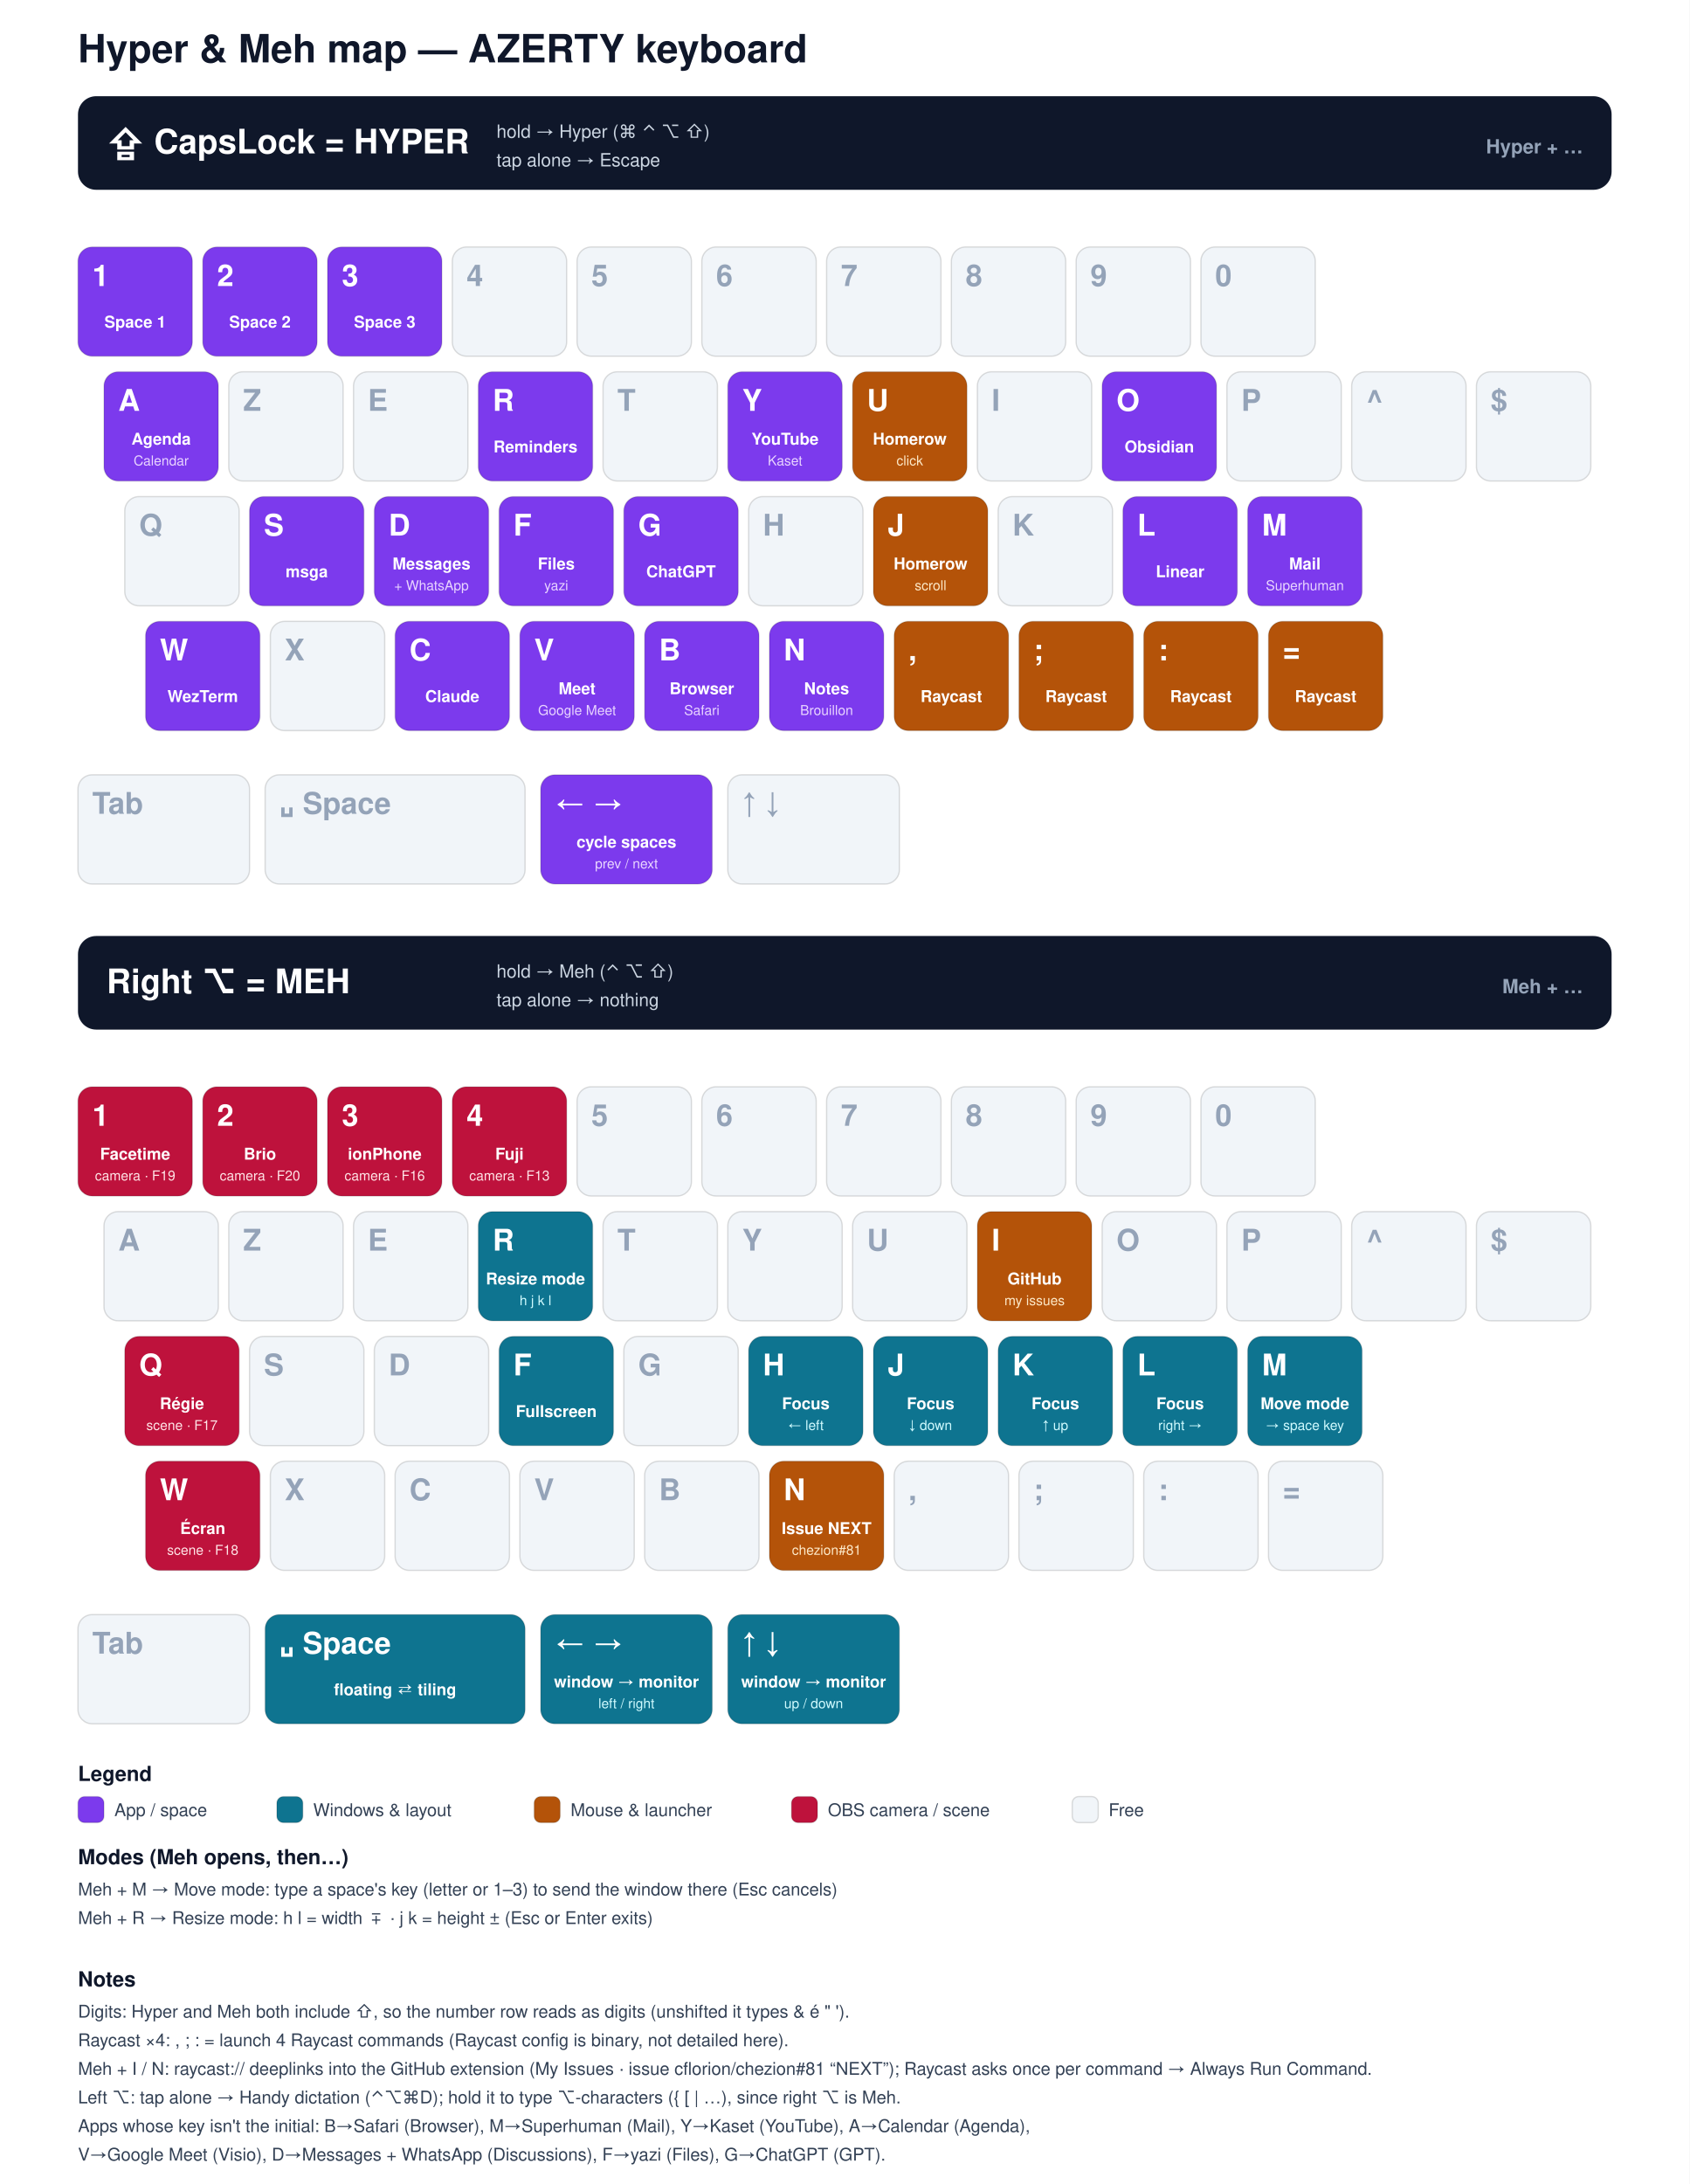
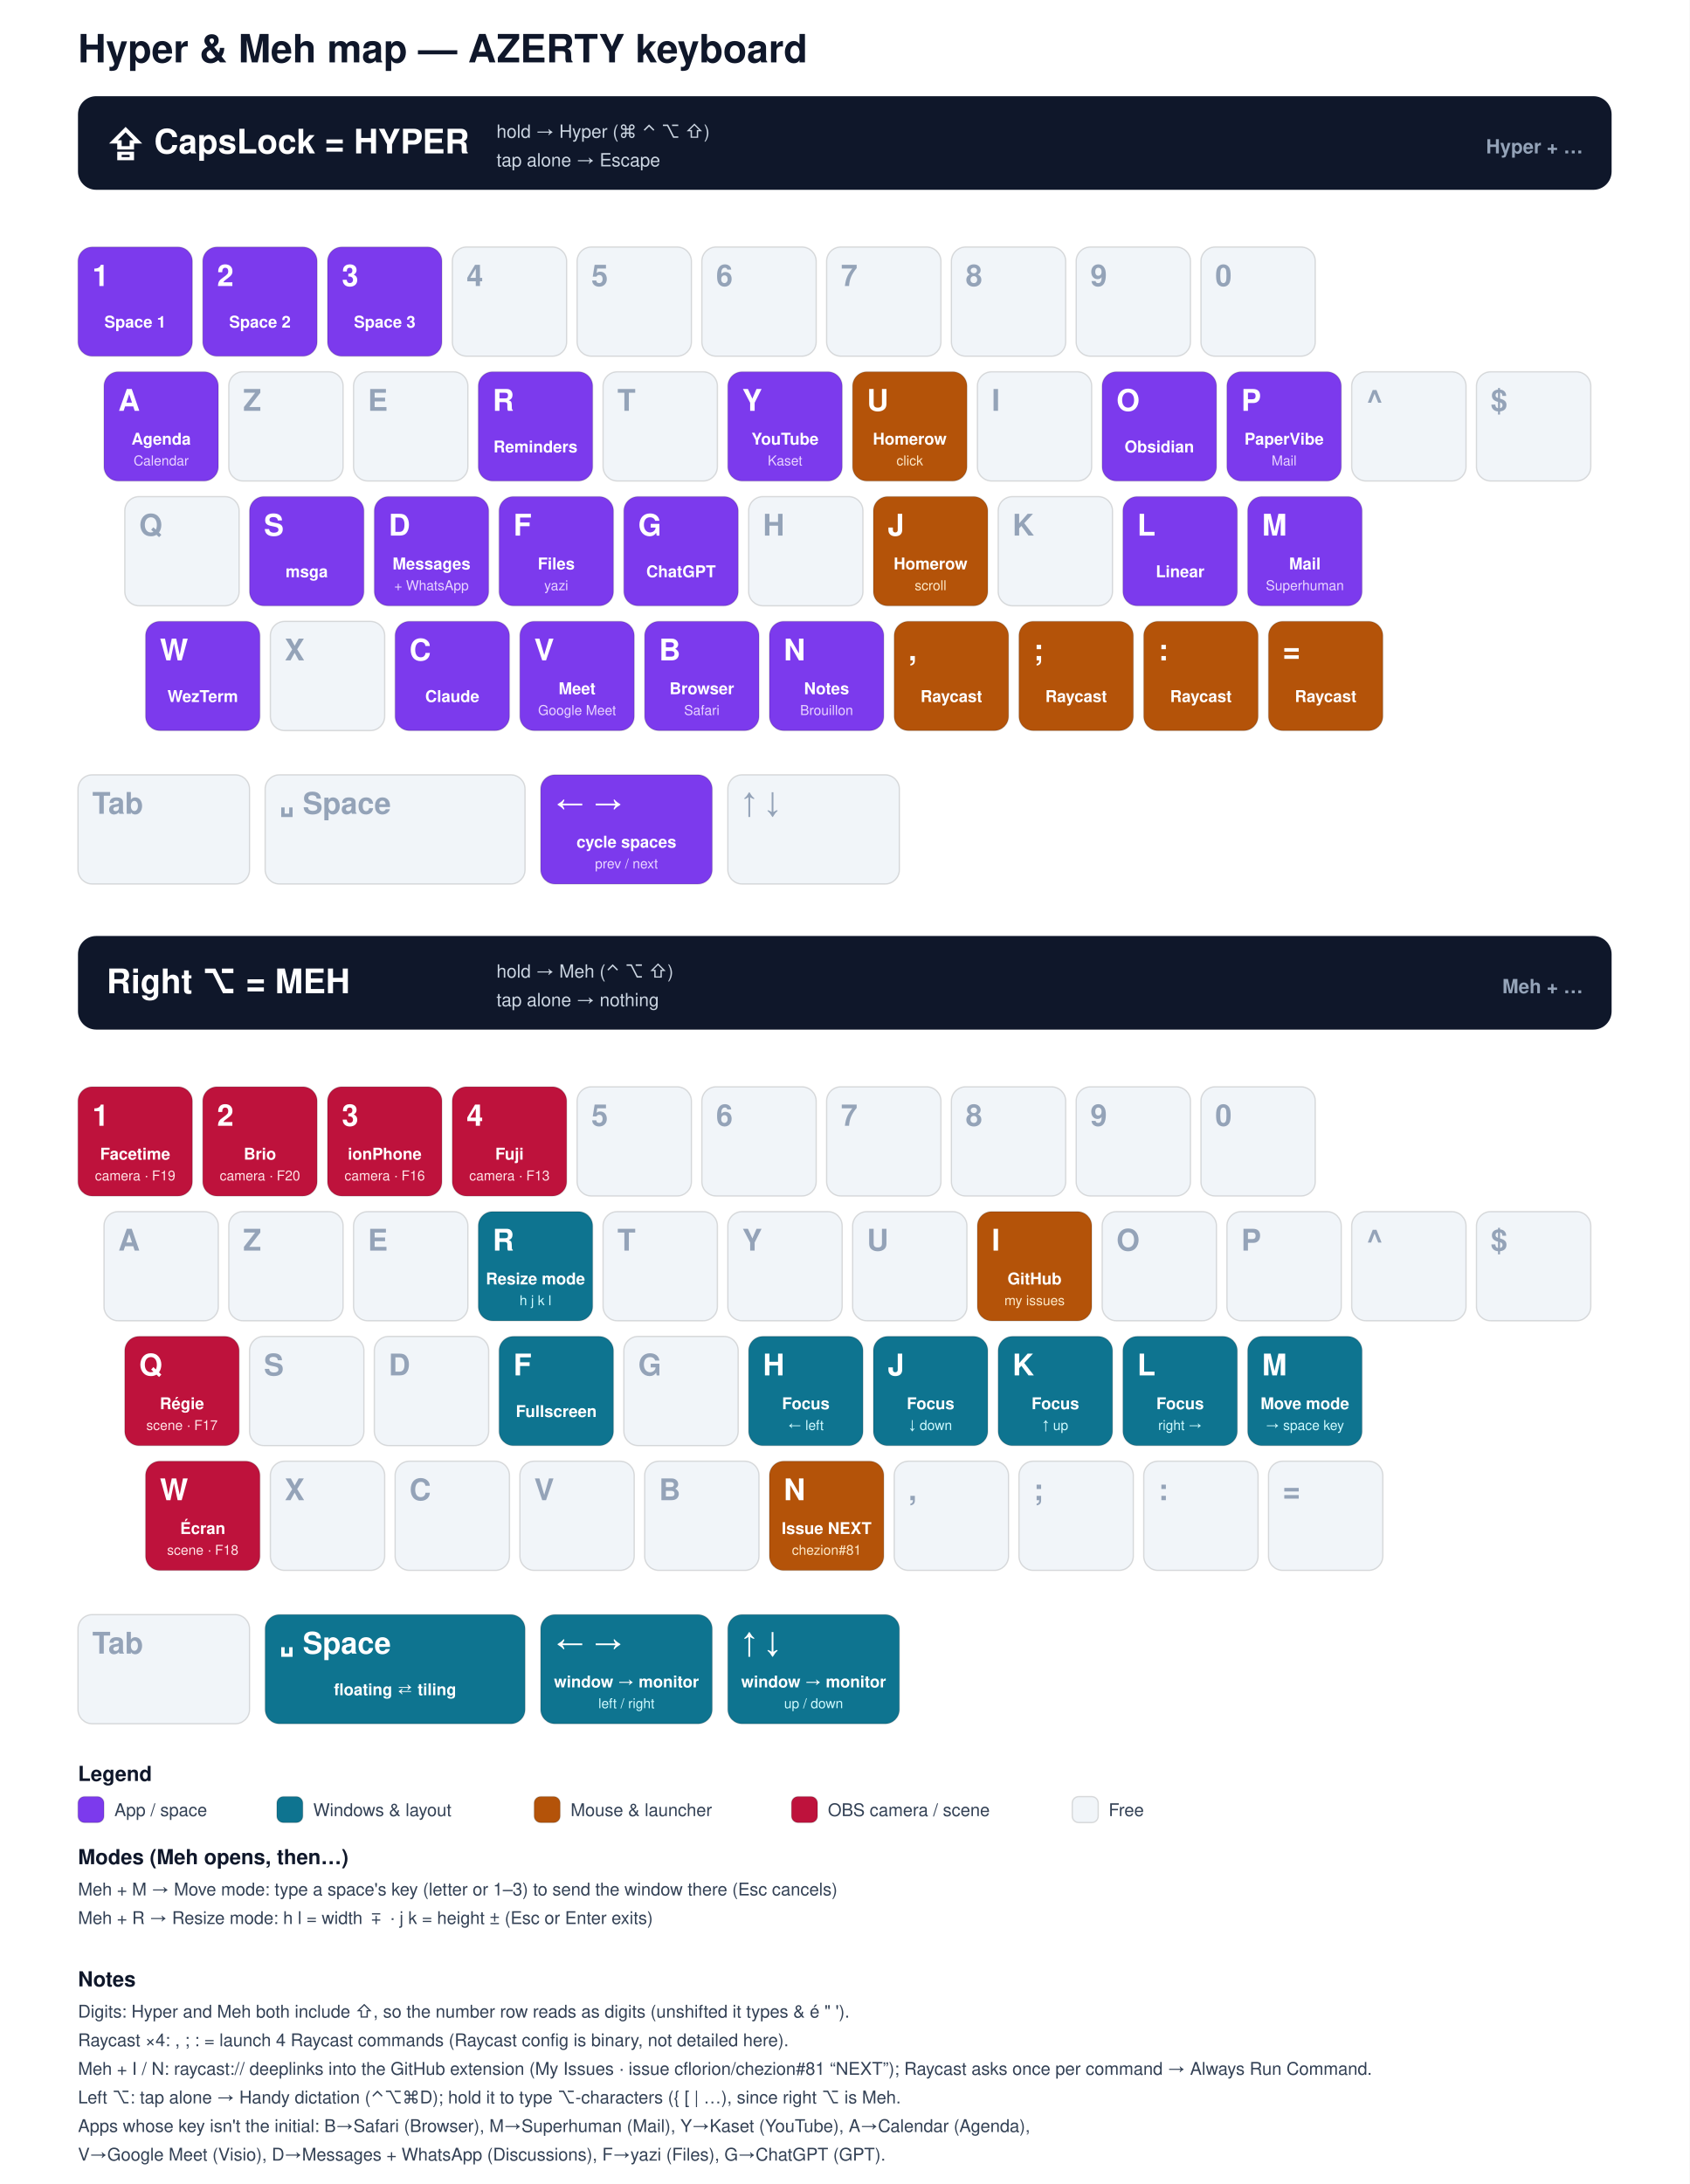
<svg xmlns="http://www.w3.org/2000/svg" width="1300" height="1680" viewBox="0 0 1300 1680" font-family="-apple-system, Helvetica, Arial, sans-serif">
  <rect width="1300" height="1680" fill="#ffffff" />
  <text x="60" y="48" font-size="30" font-weight="800" fill="#0f172a">Hyper &amp; Meh map — AZERTY keyboard</text>
  <rect x="60" y="74" width="1180" height="72" rx="14" fill="#0f172a" />
  <text x="82" y="118" font-size="26" font-weight="800" fill="#ffffff">⇪ CapsLock = HYPER</text>
  <text x="382" y="106" font-size="14" fill="#cbd5e1">hold → Hyper (⌘ ⌃ ⌥ ⇧)</text>
  <text x="382" y="128" font-size="14" fill="#cbd5e1">tap alone → Escape</text>
  <text x="1218" y="118" font-size="15" font-weight="600" text-anchor="end" fill="#94a3b8">Hyper + …</text>
  <g>
    <rect x="60" y="190" width="88" height="84" rx="11" fill="#7c3aed" stroke="#00000022" stroke-width="1" />
    <text x="71" y="220" font-size="23" font-weight="700" fill="#ffffff">1</text>
    <text x="104.0" y="252" font-size="12.5" font-weight="600" text-anchor="middle" fill="#ffffff">Space 1</text>
  </g>
  <g>
    <rect x="156" y="190" width="88" height="84" rx="11" fill="#7c3aed" stroke="#00000022" stroke-width="1" />
    <text x="167" y="220" font-size="23" font-weight="700" fill="#ffffff">2</text>
    <text x="200.0" y="252" font-size="12.5" font-weight="600" text-anchor="middle" fill="#ffffff">Space 2</text>
  </g>
  <g>
    <rect x="252" y="190" width="88" height="84" rx="11" fill="#7c3aed" stroke="#00000022" stroke-width="1" />
    <text x="263" y="220" font-size="23" font-weight="700" fill="#ffffff">3</text>
    <text x="296.0" y="252" font-size="12.5" font-weight="600" text-anchor="middle" fill="#ffffff">Space 3</text>
  </g>
  <g>
    <rect x="348" y="190" width="88" height="84" rx="11" fill="#f1f5f9" stroke="#00000022" stroke-width="1" />
    <text x="359" y="220" font-size="23" font-weight="700" fill="#94a3b8">4</text>
  </g>
  <g>
    <rect x="444" y="190" width="88" height="84" rx="11" fill="#f1f5f9" stroke="#00000022" stroke-width="1" />
    <text x="455" y="220" font-size="23" font-weight="700" fill="#94a3b8">5</text>
  </g>
  <g>
    <rect x="540" y="190" width="88" height="84" rx="11" fill="#f1f5f9" stroke="#00000022" stroke-width="1" />
    <text x="551" y="220" font-size="23" font-weight="700" fill="#94a3b8">6</text>
  </g>
  <g>
    <rect x="636" y="190" width="88" height="84" rx="11" fill="#f1f5f9" stroke="#00000022" stroke-width="1" />
    <text x="647" y="220" font-size="23" font-weight="700" fill="#94a3b8">7</text>
  </g>
  <g>
    <rect x="732" y="190" width="88" height="84" rx="11" fill="#f1f5f9" stroke="#00000022" stroke-width="1" />
    <text x="743" y="220" font-size="23" font-weight="700" fill="#94a3b8">8</text>
  </g>
  <g>
    <rect x="828" y="190" width="88" height="84" rx="11" fill="#f1f5f9" stroke="#00000022" stroke-width="1" />
    <text x="839" y="220" font-size="23" font-weight="700" fill="#94a3b8">9</text>
  </g>
  <g>
    <rect x="924" y="190" width="88" height="84" rx="11" fill="#f1f5f9" stroke="#00000022" stroke-width="1" />
    <text x="935" y="220" font-size="23" font-weight="700" fill="#94a3b8">0</text>
  </g>
  <g>
    <rect x="80" y="286" width="88" height="84" rx="11" fill="#7c3aed" stroke="#00000022" stroke-width="1" />
    <text x="91" y="316" font-size="23" font-weight="700" fill="#ffffff">A</text>
    <text x="124.0" y="342" font-size="12.5" font-weight="600" text-anchor="middle" fill="#ffffff">Agenda</text>
    <text x="124.0" y="358" font-size="10.5" text-anchor="middle" fill="#e9d5ff">Calendar</text>
  </g>
  <g>
    <rect x="176" y="286" width="88" height="84" rx="11" fill="#f1f5f9" stroke="#00000022" stroke-width="1" />
    <text x="187" y="316" font-size="23" font-weight="700" fill="#94a3b8">Z</text>
  </g>
  <g>
    <rect x="272" y="286" width="88" height="84" rx="11" fill="#f1f5f9" stroke="#00000022" stroke-width="1" />
    <text x="283" y="316" font-size="23" font-weight="700" fill="#94a3b8">E</text>
  </g>
  <g>
    <rect x="368" y="286" width="88" height="84" rx="11" fill="#7c3aed" stroke="#00000022" stroke-width="1" />
    <text x="379" y="316" font-size="23" font-weight="700" fill="#ffffff">R</text>
    <text x="412.0" y="348" font-size="12.5" font-weight="600" text-anchor="middle" fill="#ffffff">Reminders</text>
  </g>
  <g>
    <rect x="464" y="286" width="88" height="84" rx="11" fill="#f1f5f9" stroke="#00000022" stroke-width="1" />
    <text x="475" y="316" font-size="23" font-weight="700" fill="#94a3b8">T</text>
  </g>
  <g>
    <rect x="560" y="286" width="88" height="84" rx="11" fill="#7c3aed" stroke="#00000022" stroke-width="1" />
    <text x="571" y="316" font-size="23" font-weight="700" fill="#ffffff">Y</text>
    <text x="604.0" y="342" font-size="12.5" font-weight="600" text-anchor="middle" fill="#ffffff">YouTube</text>
    <text x="604.0" y="358" font-size="10.5" text-anchor="middle" fill="#e9d5ff">Kaset</text>
  </g>
  <g>
    <rect x="656" y="286" width="88" height="84" rx="11" fill="#b45309" stroke="#00000022" stroke-width="1" />
    <text x="667" y="316" font-size="23" font-weight="700" fill="#ffffff">U</text>
    <text x="700.0" y="342" font-size="12.5" font-weight="600" text-anchor="middle" fill="#ffffff">Homerow</text>
    <text x="700.0" y="358" font-size="10.5" text-anchor="middle" fill="#fde9c8">click</text>
  </g>
  <g>
    <rect x="752" y="286" width="88" height="84" rx="11" fill="#f1f5f9" stroke="#00000022" stroke-width="1" />
    <text x="763" y="316" font-size="23" font-weight="700" fill="#94a3b8">I</text>
  </g>
  <g>
    <rect x="848" y="286" width="88" height="84" rx="11" fill="#7c3aed" stroke="#00000022" stroke-width="1" />
    <text x="859" y="316" font-size="23" font-weight="700" fill="#ffffff">O</text>
    <text x="892.0" y="348" font-size="12.5" font-weight="600" text-anchor="middle" fill="#ffffff">Obsidian</text>
  </g>
  <g>
-     <rect x="944" y="286" width="88" height="84" rx="11" fill="#f1f5f9" stroke="#00000022" stroke-width="1" />
-     <text x="955" y="316" font-size="23" font-weight="700" fill="#94a3b8">P</text>
+     <rect x="944" y="286" width="88" height="84" rx="11" fill="#7c3aed" stroke="#00000022" stroke-width="1" />
+     <text x="955" y="316" font-size="23" font-weight="700" fill="#ffffff">P</text>
+     <text x="988.0" y="342" font-size="12.5" font-weight="600" text-anchor="middle" fill="#ffffff">PaperVibe</text>
+     <text x="988.0" y="358" font-size="10.5" text-anchor="middle" fill="#e9d5ff">Mail</text>
  </g>
  <g>
    <rect x="1040" y="286" width="88" height="84" rx="11" fill="#f1f5f9" stroke="#00000022" stroke-width="1" />
    <text x="1051" y="316" font-size="23" font-weight="700" fill="#94a3b8">^</text>
  </g>
  <g>
    <rect x="1136" y="286" width="88" height="84" rx="11" fill="#f1f5f9" stroke="#00000022" stroke-width="1" />
    <text x="1147" y="316" font-size="23" font-weight="700" fill="#94a3b8">$</text>
  </g>
  <g>
    <rect x="96" y="382" width="88" height="84" rx="11" fill="#f1f5f9" stroke="#00000022" stroke-width="1" />
    <text x="107" y="412" font-size="23" font-weight="700" fill="#94a3b8">Q</text>
  </g>
  <g>
    <rect x="192" y="382" width="88" height="84" rx="11" fill="#7c3aed" stroke="#00000022" stroke-width="1" />
    <text x="203" y="412" font-size="23" font-weight="700" fill="#ffffff">S</text>
    <text x="236.0" y="444" font-size="12.5" font-weight="600" text-anchor="middle" fill="#ffffff">msga</text>
  </g>
  <g>
    <rect x="288" y="382" width="88" height="84" rx="11" fill="#7c3aed" stroke="#00000022" stroke-width="1" />
    <text x="299" y="412" font-size="23" font-weight="700" fill="#ffffff">D</text>
    <text x="332.0" y="438" font-size="12.5" font-weight="600" text-anchor="middle" fill="#ffffff">Messages</text>
    <text x="332.0" y="454" font-size="10.5" text-anchor="middle" fill="#e9d5ff">+ WhatsApp</text>
  </g>
  <g>
    <rect x="384" y="382" width="88" height="84" rx="11" fill="#7c3aed" stroke="#00000022" stroke-width="1" />
    <text x="395" y="412" font-size="23" font-weight="700" fill="#ffffff">F</text>
    <text x="428.0" y="438" font-size="12.5" font-weight="600" text-anchor="middle" fill="#ffffff">Files</text>
    <text x="428.0" y="454" font-size="10.5" text-anchor="middle" fill="#e9d5ff">yazi</text>
  </g>
  <g>
    <rect x="480" y="382" width="88" height="84" rx="11" fill="#7c3aed" stroke="#00000022" stroke-width="1" />
    <text x="491" y="412" font-size="23" font-weight="700" fill="#ffffff">G</text>
    <text x="524.0" y="444" font-size="12.5" font-weight="600" text-anchor="middle" fill="#ffffff">ChatGPT</text>
  </g>
  <g>
    <rect x="576" y="382" width="88" height="84" rx="11" fill="#f1f5f9" stroke="#00000022" stroke-width="1" />
    <text x="587" y="412" font-size="23" font-weight="700" fill="#94a3b8">H</text>
  </g>
  <g>
    <rect x="672" y="382" width="88" height="84" rx="11" fill="#b45309" stroke="#00000022" stroke-width="1" />
    <text x="683" y="412" font-size="23" font-weight="700" fill="#ffffff">J</text>
    <text x="716.0" y="438" font-size="12.5" font-weight="600" text-anchor="middle" fill="#ffffff">Homerow</text>
    <text x="716.0" y="454" font-size="10.5" text-anchor="middle" fill="#fde9c8">scroll</text>
  </g>
  <g>
    <rect x="768" y="382" width="88" height="84" rx="11" fill="#f1f5f9" stroke="#00000022" stroke-width="1" />
    <text x="779" y="412" font-size="23" font-weight="700" fill="#94a3b8">K</text>
  </g>
  <g>
    <rect x="864" y="382" width="88" height="84" rx="11" fill="#7c3aed" stroke="#00000022" stroke-width="1" />
    <text x="875" y="412" font-size="23" font-weight="700" fill="#ffffff">L</text>
    <text x="908.0" y="444" font-size="12.5" font-weight="600" text-anchor="middle" fill="#ffffff">Linear</text>
  </g>
  <g>
    <rect x="960" y="382" width="88" height="84" rx="11" fill="#7c3aed" stroke="#00000022" stroke-width="1" />
    <text x="971" y="412" font-size="23" font-weight="700" fill="#ffffff">M</text>
    <text x="1004.0" y="438" font-size="12.5" font-weight="600" text-anchor="middle" fill="#ffffff">Mail</text>
    <text x="1004.0" y="454" font-size="10.5" text-anchor="middle" fill="#e9d5ff">Superhuman</text>
  </g>
  <g>
    <rect x="112" y="478" width="88" height="84" rx="11" fill="#7c3aed" stroke="#00000022" stroke-width="1" />
    <text x="123" y="508" font-size="23" font-weight="700" fill="#ffffff">W</text>
    <text x="156.0" y="540" font-size="12.5" font-weight="600" text-anchor="middle" fill="#ffffff">WezTerm</text>
  </g>
  <g>
    <rect x="208" y="478" width="88" height="84" rx="11" fill="#f1f5f9" stroke="#00000022" stroke-width="1" />
    <text x="219" y="508" font-size="23" font-weight="700" fill="#94a3b8">X</text>
  </g>
  <g>
    <rect x="304" y="478" width="88" height="84" rx="11" fill="#7c3aed" stroke="#00000022" stroke-width="1" />
    <text x="315" y="508" font-size="23" font-weight="700" fill="#ffffff">C</text>
    <text x="348.0" y="540" font-size="12.5" font-weight="600" text-anchor="middle" fill="#ffffff">Claude</text>
  </g>
  <g>
    <rect x="400" y="478" width="88" height="84" rx="11" fill="#7c3aed" stroke="#00000022" stroke-width="1" />
    <text x="411" y="508" font-size="23" font-weight="700" fill="#ffffff">V</text>
    <text x="444.0" y="534" font-size="12.5" font-weight="600" text-anchor="middle" fill="#ffffff">Meet</text>
    <text x="444.0" y="550" font-size="10.5" text-anchor="middle" fill="#e9d5ff">Google Meet</text>
  </g>
  <g>
    <rect x="496" y="478" width="88" height="84" rx="11" fill="#7c3aed" stroke="#00000022" stroke-width="1" />
    <text x="507" y="508" font-size="23" font-weight="700" fill="#ffffff">B</text>
    <text x="540.0" y="534" font-size="12.5" font-weight="600" text-anchor="middle" fill="#ffffff">Browser</text>
    <text x="540.0" y="550" font-size="10.5" text-anchor="middle" fill="#e9d5ff">Safari</text>
  </g>
  <g>
    <rect x="592" y="478" width="88" height="84" rx="11" fill="#7c3aed" stroke="#00000022" stroke-width="1" />
    <text x="603" y="508" font-size="23" font-weight="700" fill="#ffffff">N</text>
    <text x="636.0" y="534" font-size="12.5" font-weight="600" text-anchor="middle" fill="#ffffff">Notes</text>
    <text x="636.0" y="550" font-size="10.5" text-anchor="middle" fill="#e9d5ff">Brouillon</text>
  </g>
  <g>
    <rect x="688" y="478" width="88" height="84" rx="11" fill="#b45309" stroke="#00000022" stroke-width="1" />
    <text x="699" y="508" font-size="23" font-weight="700" fill="#ffffff">,</text>
    <text x="732.0" y="540" font-size="12.5" font-weight="600" text-anchor="middle" fill="#ffffff">Raycast</text>
  </g>
  <g>
    <rect x="784" y="478" width="88" height="84" rx="11" fill="#b45309" stroke="#00000022" stroke-width="1" />
    <text x="795" y="508" font-size="23" font-weight="700" fill="#ffffff">;</text>
    <text x="828.0" y="540" font-size="12.5" font-weight="600" text-anchor="middle" fill="#ffffff">Raycast</text>
  </g>
  <g>
    <rect x="880" y="478" width="88" height="84" rx="11" fill="#b45309" stroke="#00000022" stroke-width="1" />
    <text x="891" y="508" font-size="23" font-weight="700" fill="#ffffff">:</text>
    <text x="924.0" y="540" font-size="12.5" font-weight="600" text-anchor="middle" fill="#ffffff">Raycast</text>
  </g>
  <g>
    <rect x="976" y="478" width="88" height="84" rx="11" fill="#b45309" stroke="#00000022" stroke-width="1" />
    <text x="987" y="508" font-size="23" font-weight="700" fill="#ffffff">=</text>
    <text x="1020.0" y="540" font-size="12.5" font-weight="600" text-anchor="middle" fill="#ffffff">Raycast</text>
  </g>
  <g>
    <rect x="60" y="596" width="132" height="84" rx="11" fill="#f1f5f9" stroke="#00000022" stroke-width="1" />
    <text x="71" y="626" font-size="23" font-weight="700" fill="#94a3b8">Tab</text>
  </g>
  <g>
    <rect x="204" y="596" width="200" height="84" rx="11" fill="#f1f5f9" stroke="#00000022" stroke-width="1" />
    <text x="215" y="626" font-size="23" font-weight="700" fill="#94a3b8">␣  Space</text>
  </g>
  <g>
    <rect x="416" y="596" width="132" height="84" rx="11" fill="#7c3aed" stroke="#00000022" stroke-width="1" />
    <text x="427" y="626" font-size="23" font-weight="700" fill="#ffffff">← →</text>
    <text x="482.0" y="652" font-size="12.5" font-weight="600" text-anchor="middle" fill="#ffffff">cycle spaces</text>
    <text x="482.0" y="668" font-size="10.5" text-anchor="middle" fill="#e9d5ff">prev / next</text>
  </g>
  <g>
    <rect x="560" y="596" width="132" height="84" rx="11" fill="#f1f5f9" stroke="#00000022" stroke-width="1" />
    <text x="571" y="626" font-size="23" font-weight="700" fill="#94a3b8">↑ ↓</text>
  </g>
  <rect x="60" y="720" width="1180" height="72" rx="14" fill="#0f172a" />
  <text x="82" y="764" font-size="26" font-weight="800" fill="#ffffff">Right ⌥ = MEH</text>
  <text x="382" y="752" font-size="14" fill="#cbd5e1">hold → Meh (⌃ ⌥ ⇧)</text>
  <text x="382" y="774" font-size="14" fill="#cbd5e1">tap alone → nothing</text>
  <text x="1218" y="764" font-size="15" font-weight="600" text-anchor="end" fill="#94a3b8">Meh + …</text>
  <g>
    <rect x="60" y="836" width="88" height="84" rx="11" fill="#be123c" stroke="#00000022" stroke-width="1" />
    <text x="71" y="866" font-size="23" font-weight="700" fill="#ffffff">1</text>
    <text x="104.0" y="892" font-size="12.5" font-weight="600" text-anchor="middle" fill="#ffffff">Facetime</text>
    <text x="104.0" y="908" font-size="10.5" text-anchor="middle" fill="#ffe4e6">camera · F19</text>
  </g>
  <g>
    <rect x="156" y="836" width="88" height="84" rx="11" fill="#be123c" stroke="#00000022" stroke-width="1" />
    <text x="167" y="866" font-size="23" font-weight="700" fill="#ffffff">2</text>
    <text x="200.0" y="892" font-size="12.5" font-weight="600" text-anchor="middle" fill="#ffffff">Brio</text>
    <text x="200.0" y="908" font-size="10.5" text-anchor="middle" fill="#ffe4e6">camera · F20</text>
  </g>
  <g>
    <rect x="252" y="836" width="88" height="84" rx="11" fill="#be123c" stroke="#00000022" stroke-width="1" />
    <text x="263" y="866" font-size="23" font-weight="700" fill="#ffffff">3</text>
    <text x="296.0" y="892" font-size="12.5" font-weight="600" text-anchor="middle" fill="#ffffff">ionPhone</text>
    <text x="296.0" y="908" font-size="10.5" text-anchor="middle" fill="#ffe4e6">camera · F16</text>
  </g>
  <g>
    <rect x="348" y="836" width="88" height="84" rx="11" fill="#be123c" stroke="#00000022" stroke-width="1" />
    <text x="359" y="866" font-size="23" font-weight="700" fill="#ffffff">4</text>
    <text x="392.0" y="892" font-size="12.5" font-weight="600" text-anchor="middle" fill="#ffffff">Fuji</text>
    <text x="392.0" y="908" font-size="10.5" text-anchor="middle" fill="#ffe4e6">camera · F13</text>
  </g>
  <g>
    <rect x="444" y="836" width="88" height="84" rx="11" fill="#f1f5f9" stroke="#00000022" stroke-width="1" />
    <text x="455" y="866" font-size="23" font-weight="700" fill="#94a3b8">5</text>
  </g>
  <g>
    <rect x="540" y="836" width="88" height="84" rx="11" fill="#f1f5f9" stroke="#00000022" stroke-width="1" />
    <text x="551" y="866" font-size="23" font-weight="700" fill="#94a3b8">6</text>
  </g>
  <g>
    <rect x="636" y="836" width="88" height="84" rx="11" fill="#f1f5f9" stroke="#00000022" stroke-width="1" />
    <text x="647" y="866" font-size="23" font-weight="700" fill="#94a3b8">7</text>
  </g>
  <g>
    <rect x="732" y="836" width="88" height="84" rx="11" fill="#f1f5f9" stroke="#00000022" stroke-width="1" />
    <text x="743" y="866" font-size="23" font-weight="700" fill="#94a3b8">8</text>
  </g>
  <g>
    <rect x="828" y="836" width="88" height="84" rx="11" fill="#f1f5f9" stroke="#00000022" stroke-width="1" />
    <text x="839" y="866" font-size="23" font-weight="700" fill="#94a3b8">9</text>
  </g>
  <g>
    <rect x="924" y="836" width="88" height="84" rx="11" fill="#f1f5f9" stroke="#00000022" stroke-width="1" />
    <text x="935" y="866" font-size="23" font-weight="700" fill="#94a3b8">0</text>
  </g>
  <g>
    <rect x="80" y="932" width="88" height="84" rx="11" fill="#f1f5f9" stroke="#00000022" stroke-width="1" />
    <text x="91" y="962" font-size="23" font-weight="700" fill="#94a3b8">A</text>
  </g>
  <g>
    <rect x="176" y="932" width="88" height="84" rx="11" fill="#f1f5f9" stroke="#00000022" stroke-width="1" />
    <text x="187" y="962" font-size="23" font-weight="700" fill="#94a3b8">Z</text>
  </g>
  <g>
    <rect x="272" y="932" width="88" height="84" rx="11" fill="#f1f5f9" stroke="#00000022" stroke-width="1" />
    <text x="283" y="962" font-size="23" font-weight="700" fill="#94a3b8">E</text>
  </g>
  <g>
    <rect x="368" y="932" width="88" height="84" rx="11" fill="#0e7490" stroke="#00000022" stroke-width="1" />
    <text x="379" y="962" font-size="23" font-weight="700" fill="#ffffff">R</text>
    <text x="412.0" y="988" font-size="12.5" font-weight="600" text-anchor="middle" fill="#ffffff">Resize mode</text>
    <text x="412.0" y="1004" font-size="10.5" text-anchor="middle" fill="#cffafe">h j k l</text>
  </g>
  <g>
    <rect x="464" y="932" width="88" height="84" rx="11" fill="#f1f5f9" stroke="#00000022" stroke-width="1" />
    <text x="475" y="962" font-size="23" font-weight="700" fill="#94a3b8">T</text>
  </g>
  <g>
    <rect x="560" y="932" width="88" height="84" rx="11" fill="#f1f5f9" stroke="#00000022" stroke-width="1" />
    <text x="571" y="962" font-size="23" font-weight="700" fill="#94a3b8">Y</text>
  </g>
  <g>
    <rect x="656" y="932" width="88" height="84" rx="11" fill="#f1f5f9" stroke="#00000022" stroke-width="1" />
    <text x="667" y="962" font-size="23" font-weight="700" fill="#94a3b8">U</text>
  </g>
  <g>
    <rect x="752" y="932" width="88" height="84" rx="11" fill="#b45309" stroke="#00000022" stroke-width="1" />
    <text x="763" y="962" font-size="23" font-weight="700" fill="#ffffff">I</text>
    <text x="796.0" y="988" font-size="12.5" font-weight="600" text-anchor="middle" fill="#ffffff">GitHub</text>
    <text x="796.0" y="1004" font-size="10.5" text-anchor="middle" fill="#fde9c8">my issues</text>
  </g>
  <g>
    <rect x="848" y="932" width="88" height="84" rx="11" fill="#f1f5f9" stroke="#00000022" stroke-width="1" />
    <text x="859" y="962" font-size="23" font-weight="700" fill="#94a3b8">O</text>
  </g>
  <g>
    <rect x="944" y="932" width="88" height="84" rx="11" fill="#f1f5f9" stroke="#00000022" stroke-width="1" />
    <text x="955" y="962" font-size="23" font-weight="700" fill="#94a3b8">P</text>
  </g>
  <g>
    <rect x="1040" y="932" width="88" height="84" rx="11" fill="#f1f5f9" stroke="#00000022" stroke-width="1" />
    <text x="1051" y="962" font-size="23" font-weight="700" fill="#94a3b8">^</text>
  </g>
  <g>
    <rect x="1136" y="932" width="88" height="84" rx="11" fill="#f1f5f9" stroke="#00000022" stroke-width="1" />
    <text x="1147" y="962" font-size="23" font-weight="700" fill="#94a3b8">$</text>
  </g>
  <g>
    <rect x="96" y="1028" width="88" height="84" rx="11" fill="#be123c" stroke="#00000022" stroke-width="1" />
    <text x="107" y="1058" font-size="23" font-weight="700" fill="#ffffff">Q</text>
    <text x="140.0" y="1084" font-size="12.5" font-weight="600" text-anchor="middle" fill="#ffffff">Régie</text>
    <text x="140.0" y="1100" font-size="10.5" text-anchor="middle" fill="#ffe4e6">scene · F17</text>
  </g>
  <g>
    <rect x="192" y="1028" width="88" height="84" rx="11" fill="#f1f5f9" stroke="#00000022" stroke-width="1" />
    <text x="203" y="1058" font-size="23" font-weight="700" fill="#94a3b8">S</text>
  </g>
  <g>
    <rect x="288" y="1028" width="88" height="84" rx="11" fill="#f1f5f9" stroke="#00000022" stroke-width="1" />
    <text x="299" y="1058" font-size="23" font-weight="700" fill="#94a3b8">D</text>
  </g>
  <g>
    <rect x="384" y="1028" width="88" height="84" rx="11" fill="#0e7490" stroke="#00000022" stroke-width="1" />
    <text x="395" y="1058" font-size="23" font-weight="700" fill="#ffffff">F</text>
    <text x="428.0" y="1090" font-size="12.5" font-weight="600" text-anchor="middle" fill="#ffffff">Fullscreen</text>
  </g>
  <g>
    <rect x="480" y="1028" width="88" height="84" rx="11" fill="#f1f5f9" stroke="#00000022" stroke-width="1" />
    <text x="491" y="1058" font-size="23" font-weight="700" fill="#94a3b8">G</text>
  </g>
  <g>
    <rect x="576" y="1028" width="88" height="84" rx="11" fill="#0e7490" stroke="#00000022" stroke-width="1" />
    <text x="587" y="1058" font-size="23" font-weight="700" fill="#ffffff">H</text>
    <text x="620.0" y="1084" font-size="12.5" font-weight="600" text-anchor="middle" fill="#ffffff">Focus</text>
    <text x="620.0" y="1100" font-size="10.5" text-anchor="middle" fill="#cffafe">← left</text>
  </g>
  <g>
    <rect x="672" y="1028" width="88" height="84" rx="11" fill="#0e7490" stroke="#00000022" stroke-width="1" />
    <text x="683" y="1058" font-size="23" font-weight="700" fill="#ffffff">J</text>
    <text x="716.0" y="1084" font-size="12.5" font-weight="600" text-anchor="middle" fill="#ffffff">Focus</text>
    <text x="716.0" y="1100" font-size="10.5" text-anchor="middle" fill="#cffafe">↓ down</text>
  </g>
  <g>
    <rect x="768" y="1028" width="88" height="84" rx="11" fill="#0e7490" stroke="#00000022" stroke-width="1" />
    <text x="779" y="1058" font-size="23" font-weight="700" fill="#ffffff">K</text>
    <text x="812.0" y="1084" font-size="12.5" font-weight="600" text-anchor="middle" fill="#ffffff">Focus</text>
    <text x="812.0" y="1100" font-size="10.5" text-anchor="middle" fill="#cffafe">↑ up</text>
  </g>
  <g>
    <rect x="864" y="1028" width="88" height="84" rx="11" fill="#0e7490" stroke="#00000022" stroke-width="1" />
    <text x="875" y="1058" font-size="23" font-weight="700" fill="#ffffff">L</text>
    <text x="908.0" y="1084" font-size="12.5" font-weight="600" text-anchor="middle" fill="#ffffff">Focus</text>
    <text x="908.0" y="1100" font-size="10.5" text-anchor="middle" fill="#cffafe">right →</text>
  </g>
  <g>
    <rect x="960" y="1028" width="88" height="84" rx="11" fill="#0e7490" stroke="#00000022" stroke-width="1" />
    <text x="971" y="1058" font-size="23" font-weight="700" fill="#ffffff">M</text>
    <text x="1004.0" y="1084" font-size="12.5" font-weight="600" text-anchor="middle" fill="#ffffff">Move mode</text>
    <text x="1004.0" y="1100" font-size="10.5" text-anchor="middle" fill="#cffafe">→ space key</text>
  </g>
  <g>
    <rect x="112" y="1124" width="88" height="84" rx="11" fill="#be123c" stroke="#00000022" stroke-width="1" />
    <text x="123" y="1154" font-size="23" font-weight="700" fill="#ffffff">W</text>
    <text x="156.0" y="1180" font-size="12.5" font-weight="600" text-anchor="middle" fill="#ffffff">Écran</text>
    <text x="156.0" y="1196" font-size="10.5" text-anchor="middle" fill="#ffe4e6">scene · F18</text>
  </g>
  <g>
    <rect x="208" y="1124" width="88" height="84" rx="11" fill="#f1f5f9" stroke="#00000022" stroke-width="1" />
    <text x="219" y="1154" font-size="23" font-weight="700" fill="#94a3b8">X</text>
  </g>
  <g>
    <rect x="304" y="1124" width="88" height="84" rx="11" fill="#f1f5f9" stroke="#00000022" stroke-width="1" />
    <text x="315" y="1154" font-size="23" font-weight="700" fill="#94a3b8">C</text>
  </g>
  <g>
    <rect x="400" y="1124" width="88" height="84" rx="11" fill="#f1f5f9" stroke="#00000022" stroke-width="1" />
    <text x="411" y="1154" font-size="23" font-weight="700" fill="#94a3b8">V</text>
  </g>
  <g>
    <rect x="496" y="1124" width="88" height="84" rx="11" fill="#f1f5f9" stroke="#00000022" stroke-width="1" />
    <text x="507" y="1154" font-size="23" font-weight="700" fill="#94a3b8">B</text>
  </g>
  <g>
    <rect x="592" y="1124" width="88" height="84" rx="11" fill="#b45309" stroke="#00000022" stroke-width="1" />
    <text x="603" y="1154" font-size="23" font-weight="700" fill="#ffffff">N</text>
    <text x="636.0" y="1180" font-size="12.5" font-weight="600" text-anchor="middle" fill="#ffffff">Issue NEXT</text>
    <text x="636.0" y="1196" font-size="10.5" text-anchor="middle" fill="#fde9c8">chezion#81</text>
  </g>
  <g>
    <rect x="688" y="1124" width="88" height="84" rx="11" fill="#f1f5f9" stroke="#00000022" stroke-width="1" />
    <text x="699" y="1154" font-size="23" font-weight="700" fill="#94a3b8">,</text>
  </g>
  <g>
    <rect x="784" y="1124" width="88" height="84" rx="11" fill="#f1f5f9" stroke="#00000022" stroke-width="1" />
    <text x="795" y="1154" font-size="23" font-weight="700" fill="#94a3b8">;</text>
  </g>
  <g>
    <rect x="880" y="1124" width="88" height="84" rx="11" fill="#f1f5f9" stroke="#00000022" stroke-width="1" />
    <text x="891" y="1154" font-size="23" font-weight="700" fill="#94a3b8">:</text>
  </g>
  <g>
    <rect x="976" y="1124" width="88" height="84" rx="11" fill="#f1f5f9" stroke="#00000022" stroke-width="1" />
    <text x="987" y="1154" font-size="23" font-weight="700" fill="#94a3b8">=</text>
  </g>
  <g>
    <rect x="60" y="1242" width="132" height="84" rx="11" fill="#f1f5f9" stroke="#00000022" stroke-width="1" />
    <text x="71" y="1272" font-size="23" font-weight="700" fill="#94a3b8">Tab</text>
  </g>
  <g>
    <rect x="204" y="1242" width="200" height="84" rx="11" fill="#0e7490" stroke="#00000022" stroke-width="1" />
    <text x="215" y="1272" font-size="23" font-weight="700" fill="#ffffff">␣  Space</text>
    <text x="304.0" y="1304" font-size="12.5" font-weight="600" text-anchor="middle" fill="#ffffff">floating ⇄ tiling</text>
  </g>
  <g>
    <rect x="416" y="1242" width="132" height="84" rx="11" fill="#0e7490" stroke="#00000022" stroke-width="1" />
    <text x="427" y="1272" font-size="23" font-weight="700" fill="#ffffff">← →</text>
    <text x="482.0" y="1298" font-size="12.5" font-weight="600" text-anchor="middle" fill="#ffffff">window → monitor</text>
    <text x="482.0" y="1314" font-size="10.5" text-anchor="middle" fill="#cffafe">left / right</text>
  </g>
  <g>
    <rect x="560" y="1242" width="132" height="84" rx="11" fill="#0e7490" stroke="#00000022" stroke-width="1" />
    <text x="571" y="1272" font-size="23" font-weight="700" fill="#ffffff">↑ ↓</text>
    <text x="626.0" y="1298" font-size="12.5" font-weight="600" text-anchor="middle" fill="#ffffff">window → monitor</text>
    <text x="626.0" y="1314" font-size="10.5" text-anchor="middle" fill="#cffafe">up / down</text>
  </g>
  <text x="60" y="1370" font-size="16" font-weight="700" fill="#0f172a">Legend</text>
  <rect x="60" y="1382" width="20" height="20" rx="5" fill="#7c3aed" stroke="#00000022" />
  <text x="88" y="1397" font-size="13.5" fill="#334155">App / space</text>
  <rect x="213" y="1382" width="20" height="20" rx="5" fill="#0e7490" stroke="#00000022" />
  <text x="241" y="1397" font-size="13.5" fill="#334155">Windows &amp; layout</text>
  <rect x="411" y="1382" width="20" height="20" rx="5" fill="#b45309" stroke="#00000022" />
  <text x="439" y="1397" font-size="13.5" fill="#334155">Mouse &amp; launcher</text>
  <rect x="609" y="1382" width="20" height="20" rx="5" fill="#be123c" stroke="#00000022" />
  <text x="637" y="1397" font-size="13.5" fill="#334155">OBS camera / scene</text>
  <rect x="825" y="1382" width="20" height="20" rx="5" fill="#f1f5f9" stroke="#00000022" />
  <text x="853" y="1397" font-size="13.5" fill="#334155">Free</text>
  <text x="60" y="1434" font-size="16" font-weight="700" fill="#0f172a">Modes (Meh opens, then…)</text>
  <text x="60" y="1458" font-size="13.5" fill="#334155">Meh + M  →  Move mode: type a space's key (letter or 1–3) to send the window there (Esc cancels)</text>
  <text x="60" y="1480" font-size="13.5" fill="#334155">Meh + R  →  Resize mode: h l = width ∓ · j k = height ± (Esc or Enter exits)</text>
  <text x="60" y="1528" font-size="16" font-weight="700" fill="#0f172a">Notes</text>
  <text x="60" y="1552" font-size="13.5" fill="#334155">Digits: Hyper and Meh both include ⇧, so the number row reads as digits (unshifted it types &amp; é " ').</text>
  <text x="60" y="1574" font-size="13.5" fill="#334155">Raycast ×4: , ; : = launch 4 Raycast commands (Raycast config is binary, not detailed here).</text>
  <text x="60" y="1596" font-size="13.5" fill="#334155">Meh + I / N: raycast:// deeplinks into the GitHub extension (My Issues · issue cflorion/chezion#81 “NEXT”); Raycast asks once per command → Always Run Command.</text>
  <text x="60" y="1618" font-size="13.5" fill="#334155">Left ⌥: tap alone → Handy dictation (⌃⌥⌘D); hold it to type ⌥-characters ({ [ | …), since right ⌥ is Meh.</text>
  <text x="60" y="1640" font-size="13.5" fill="#334155">Apps whose key isn't the initial: B→Safari (Browser), M→Superhuman (Mail), Y→Kaset (YouTube), A→Calendar (Agenda),</text>
  <text x="60" y="1662" font-size="13.5" fill="#334155">V→Google Meet (Visio), D→Messages + WhatsApp (Discussions), F→yazi (Files), G→ChatGPT (GPT).</text>
</svg>
